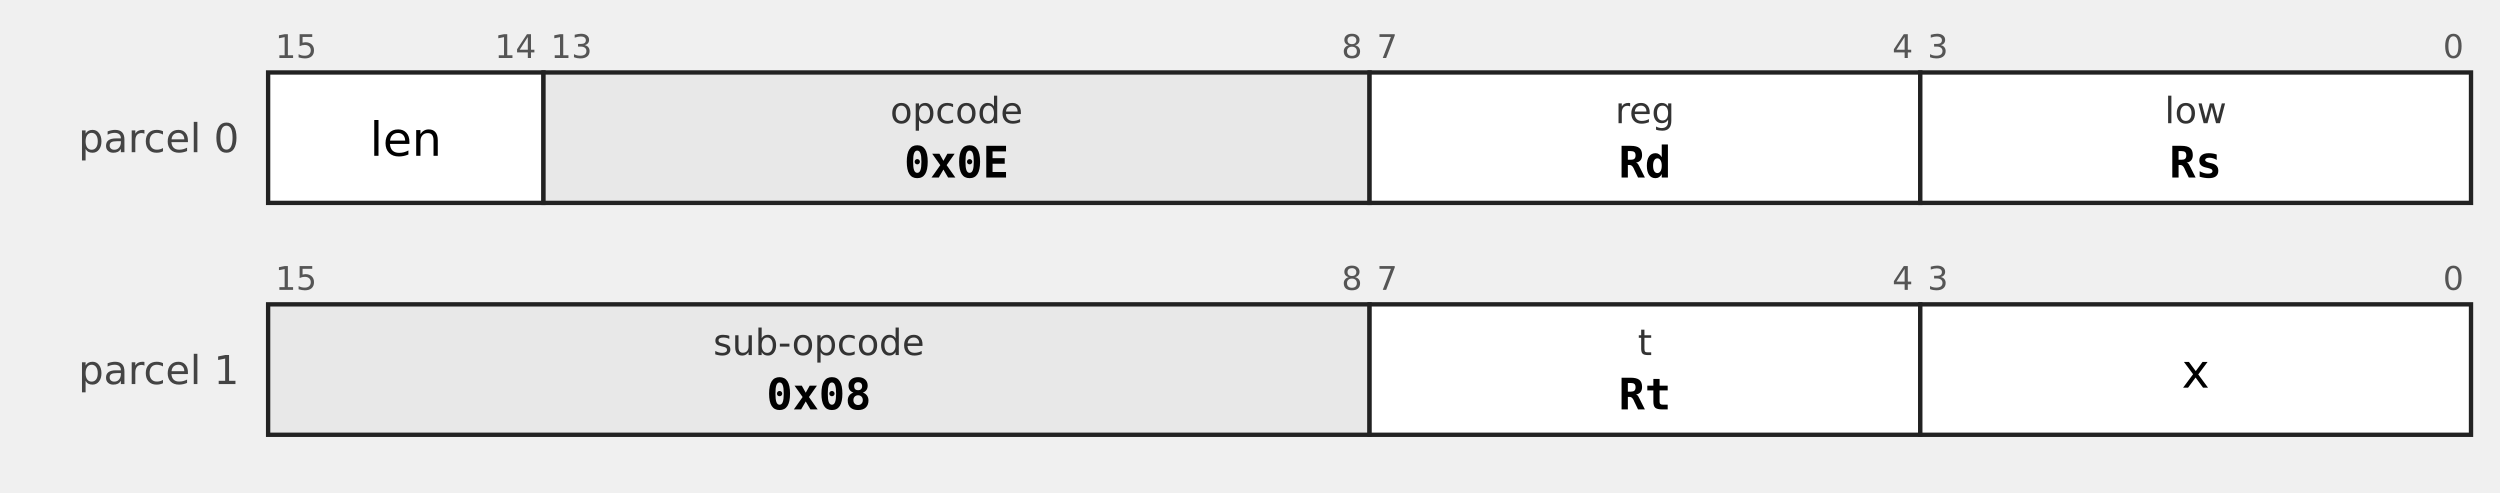
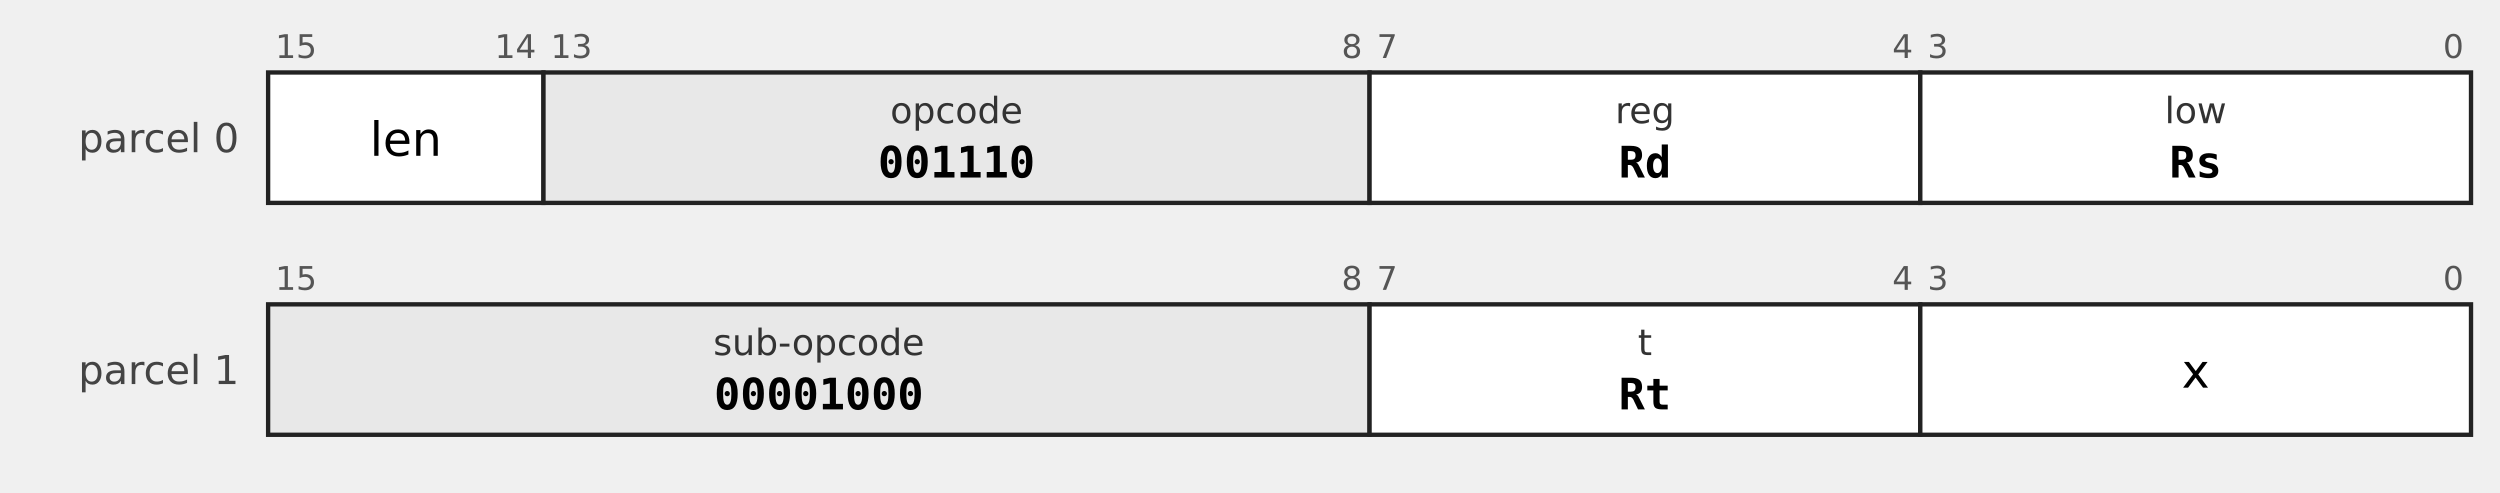
<svg xmlns="http://www.w3.org/2000/svg" width="690" height="136" viewBox="0 0 690 136" font-family="DejaVu Sans, sans-serif">
  <text x="66" y="42" font-size="11" text-anchor="end" fill="#444">parcel 0</text>
  <rect x="74" y="20" width="76" height="36" fill="#ffffff" stroke="#222" stroke-width="1.2" />
  <text x="76" y="16" font-size="9" fill="#555" text-anchor="start">15</text>
  <text x="148" y="16" font-size="9" fill="#555" text-anchor="end">14</text>
  <text x="112.0" y="43" font-size="13" text-anchor="middle" font-family="DejaVu Sans, sans-serif">len</text>
  <rect x="150" y="20" width="228" height="36" fill="#e8e8e8" stroke="#222" stroke-width="1.2" />
  <text x="152" y="16" font-size="9" fill="#555" text-anchor="start">13</text>
  <text x="376" y="16" font-size="9" fill="#555" text-anchor="end">8</text>
  <text x="264.0" y="34" font-size="10" text-anchor="middle" font-family="DejaVu Sans, sans-serif" fill="#333">opcode</text>
-   <text x="264.0" y="49" font-size="12" text-anchor="middle" font-family="DejaVu Sans Mono, monospace" font-weight="bold">0x0E</text>
+   <text x="264.0" y="49" font-size="12" text-anchor="middle" font-family="DejaVu Sans Mono, monospace" font-weight="bold">001110</text>
  <rect x="378" y="20" width="152" height="36" fill="#ffffff" stroke="#222" stroke-width="1.2" />
  <text x="380" y="16" font-size="9" fill="#555" text-anchor="start">7</text>
  <text x="528" y="16" font-size="9" fill="#555" text-anchor="end">4</text>
  <text x="454.0" y="34" font-size="10" text-anchor="middle" font-family="DejaVu Sans, sans-serif" fill="#333">reg</text>
  <text x="454.0" y="49" font-size="12" text-anchor="middle" font-family="DejaVu Sans Mono, monospace" font-weight="bold">Rd</text>
  <rect x="530" y="20" width="152" height="36" fill="#ffffff" stroke="#222" stroke-width="1.2" />
  <text x="532" y="16" font-size="9" fill="#555" text-anchor="start">3</text>
  <text x="680" y="16" font-size="9" fill="#555" text-anchor="end">0</text>
  <text x="606.0" y="34" font-size="10" text-anchor="middle" font-family="DejaVu Sans, sans-serif" fill="#333">low</text>
  <text x="606.0" y="49" font-size="12" text-anchor="middle" font-family="DejaVu Sans Mono, monospace" font-weight="bold">Rs</text>
  <text x="66" y="106" font-size="11" text-anchor="end" fill="#444">parcel 1</text>
  <rect x="74" y="84" width="304" height="36" fill="#e8e8e8" stroke="#222" stroke-width="1.2" />
  <text x="76" y="80" font-size="9" fill="#555" text-anchor="start">15</text>
  <text x="376" y="80" font-size="9" fill="#555" text-anchor="end">8</text>
  <text x="226.0" y="98" font-size="10" text-anchor="middle" font-family="DejaVu Sans, sans-serif" fill="#333">sub-opcode</text>
-   <text x="226.0" y="113" font-size="12" text-anchor="middle" font-family="DejaVu Sans Mono, monospace" font-weight="bold">0x08</text>
+   <text x="226.0" y="113" font-size="12" text-anchor="middle" font-family="DejaVu Sans Mono, monospace" font-weight="bold">00001000</text>
  <rect x="378" y="84" width="152" height="36" fill="#ffffff" stroke="#222" stroke-width="1.2" />
  <text x="380" y="80" font-size="9" fill="#555" text-anchor="start">7</text>
  <text x="528" y="80" font-size="9" fill="#555" text-anchor="end">4</text>
  <text x="454.0" y="98" font-size="10" text-anchor="middle" font-family="DejaVu Sans, sans-serif" fill="#333">t</text>
  <text x="454.0" y="113" font-size="12" text-anchor="middle" font-family="DejaVu Sans Mono, monospace" font-weight="bold">Rt</text>
  <rect x="530" y="84" width="152" height="36" fill="#ffffff" stroke="#222" stroke-width="1.2" />
  <text x="532" y="80" font-size="9" fill="#555" text-anchor="start">3</text>
  <text x="680" y="80" font-size="9" fill="#555" text-anchor="end">0</text>
  <text x="606.0" y="107" font-size="13" text-anchor="middle" font-family="DejaVu Sans, sans-serif">x</text>
</svg>
